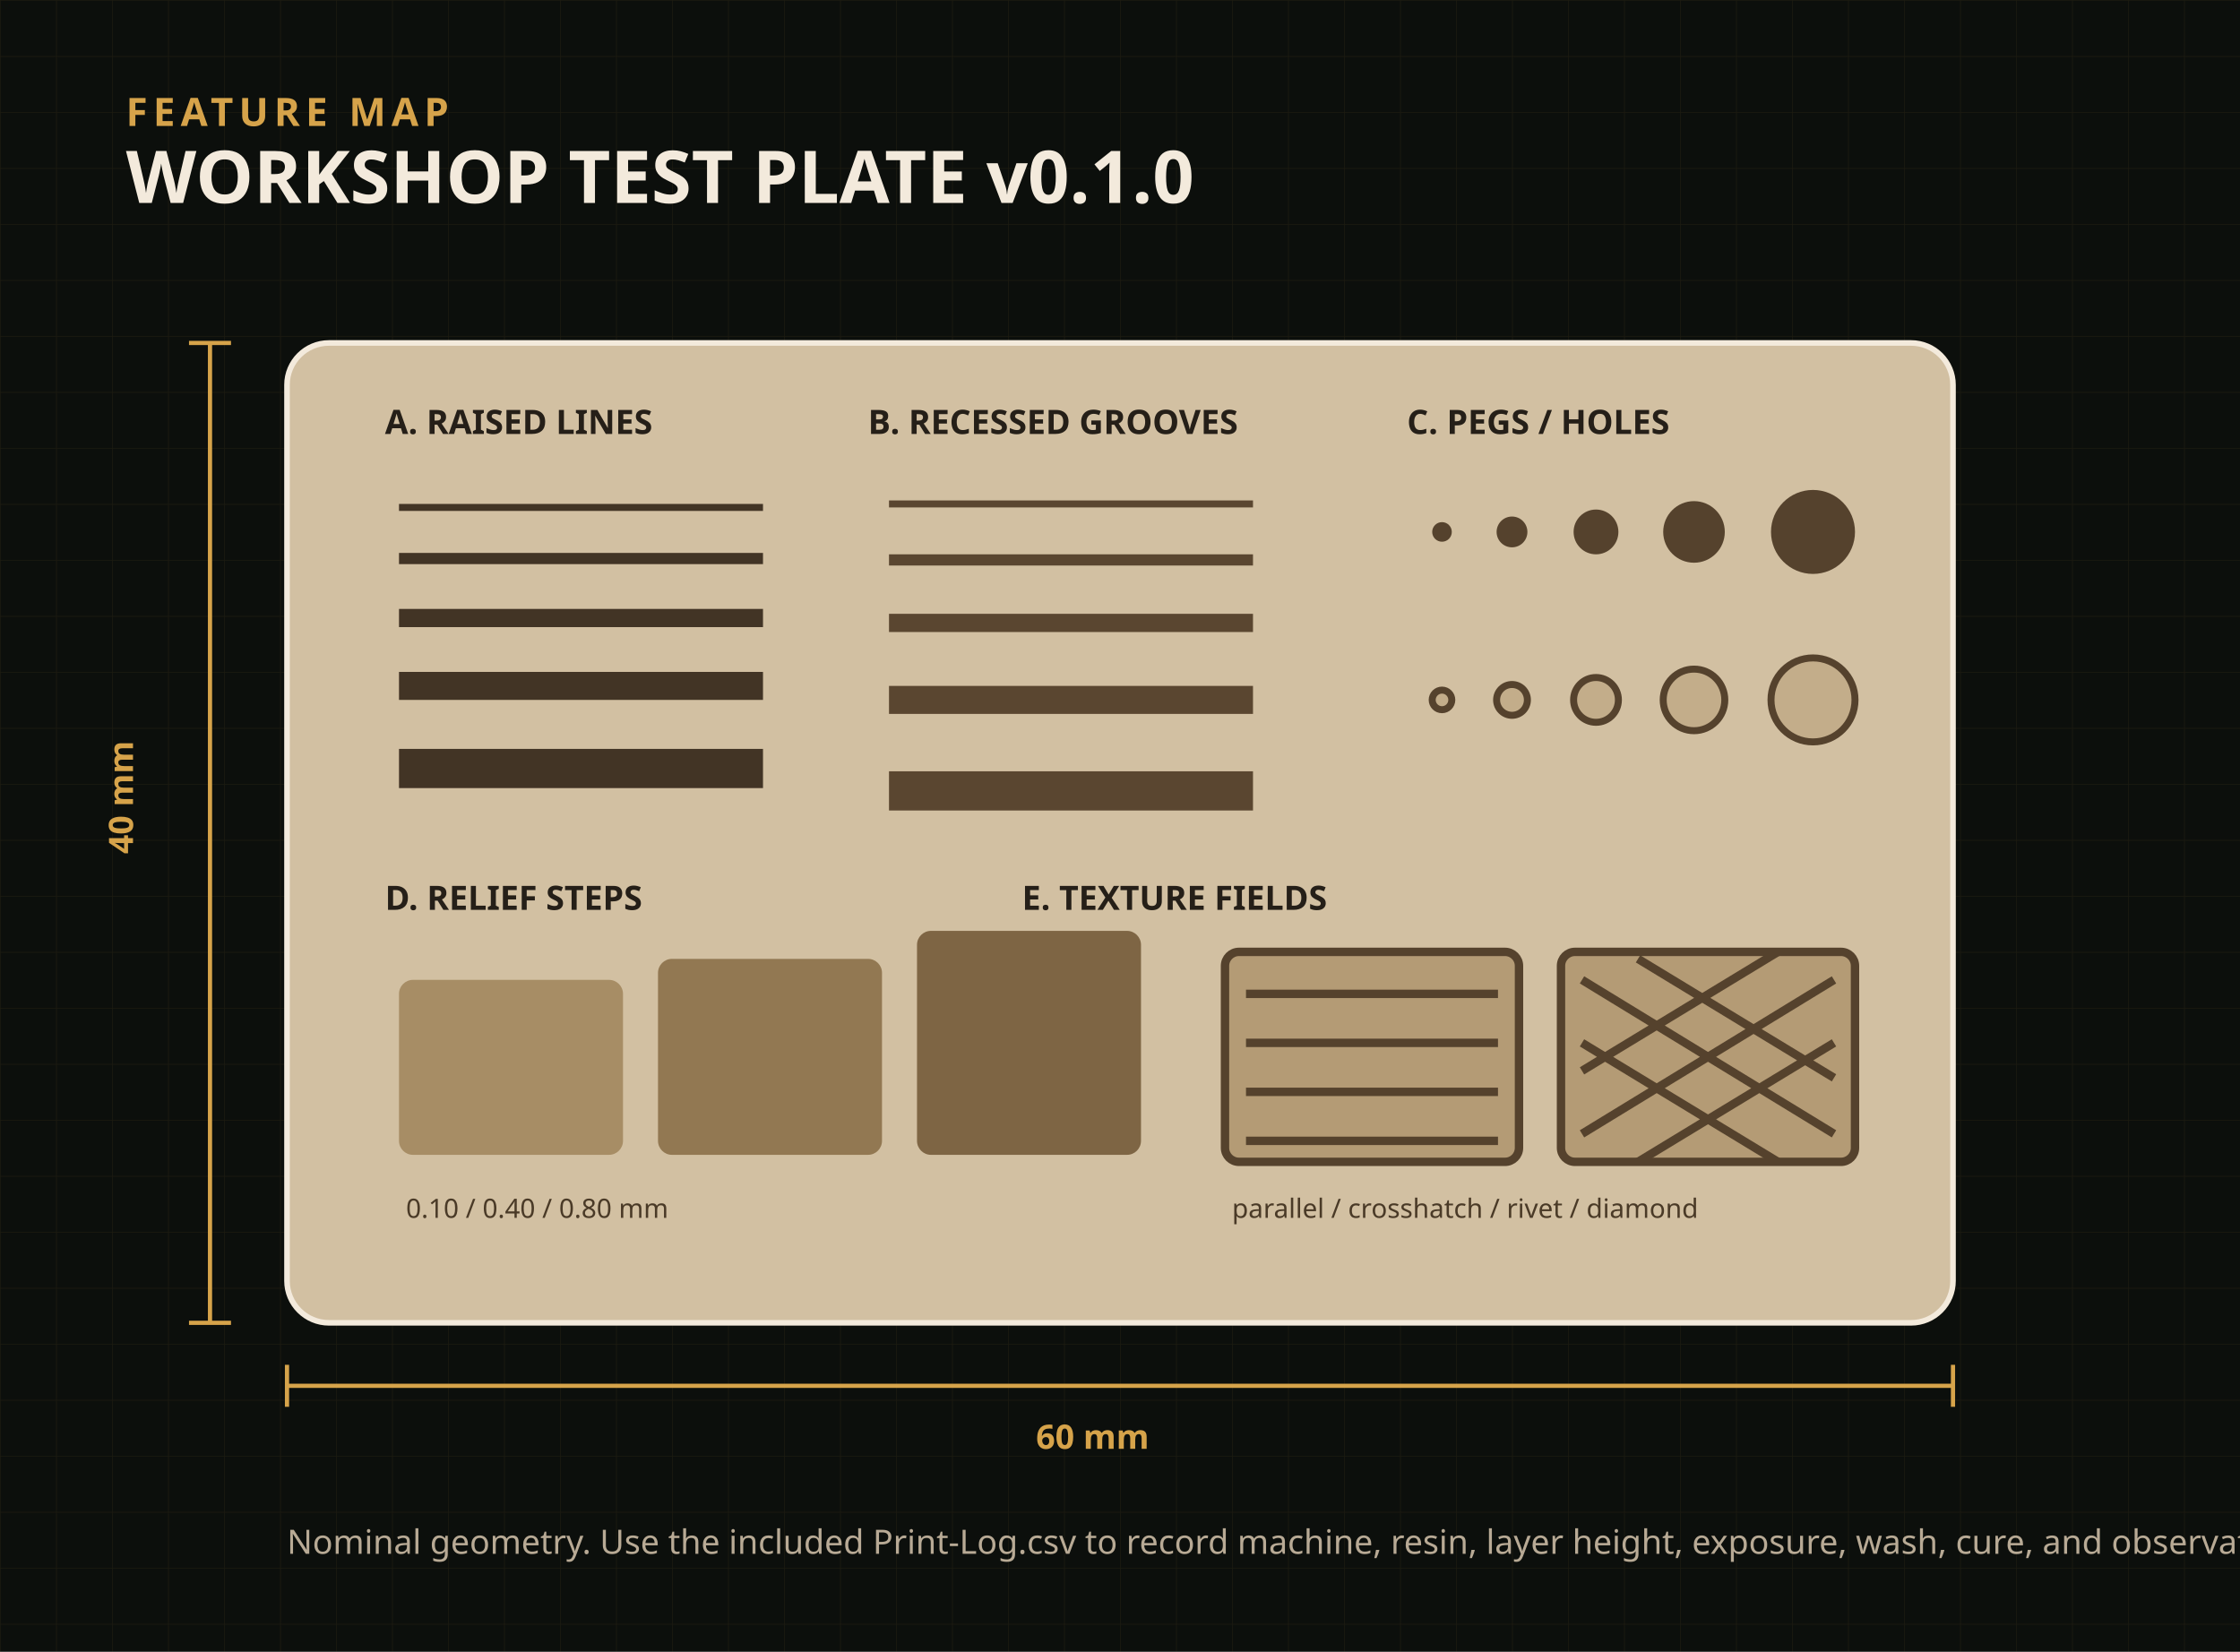
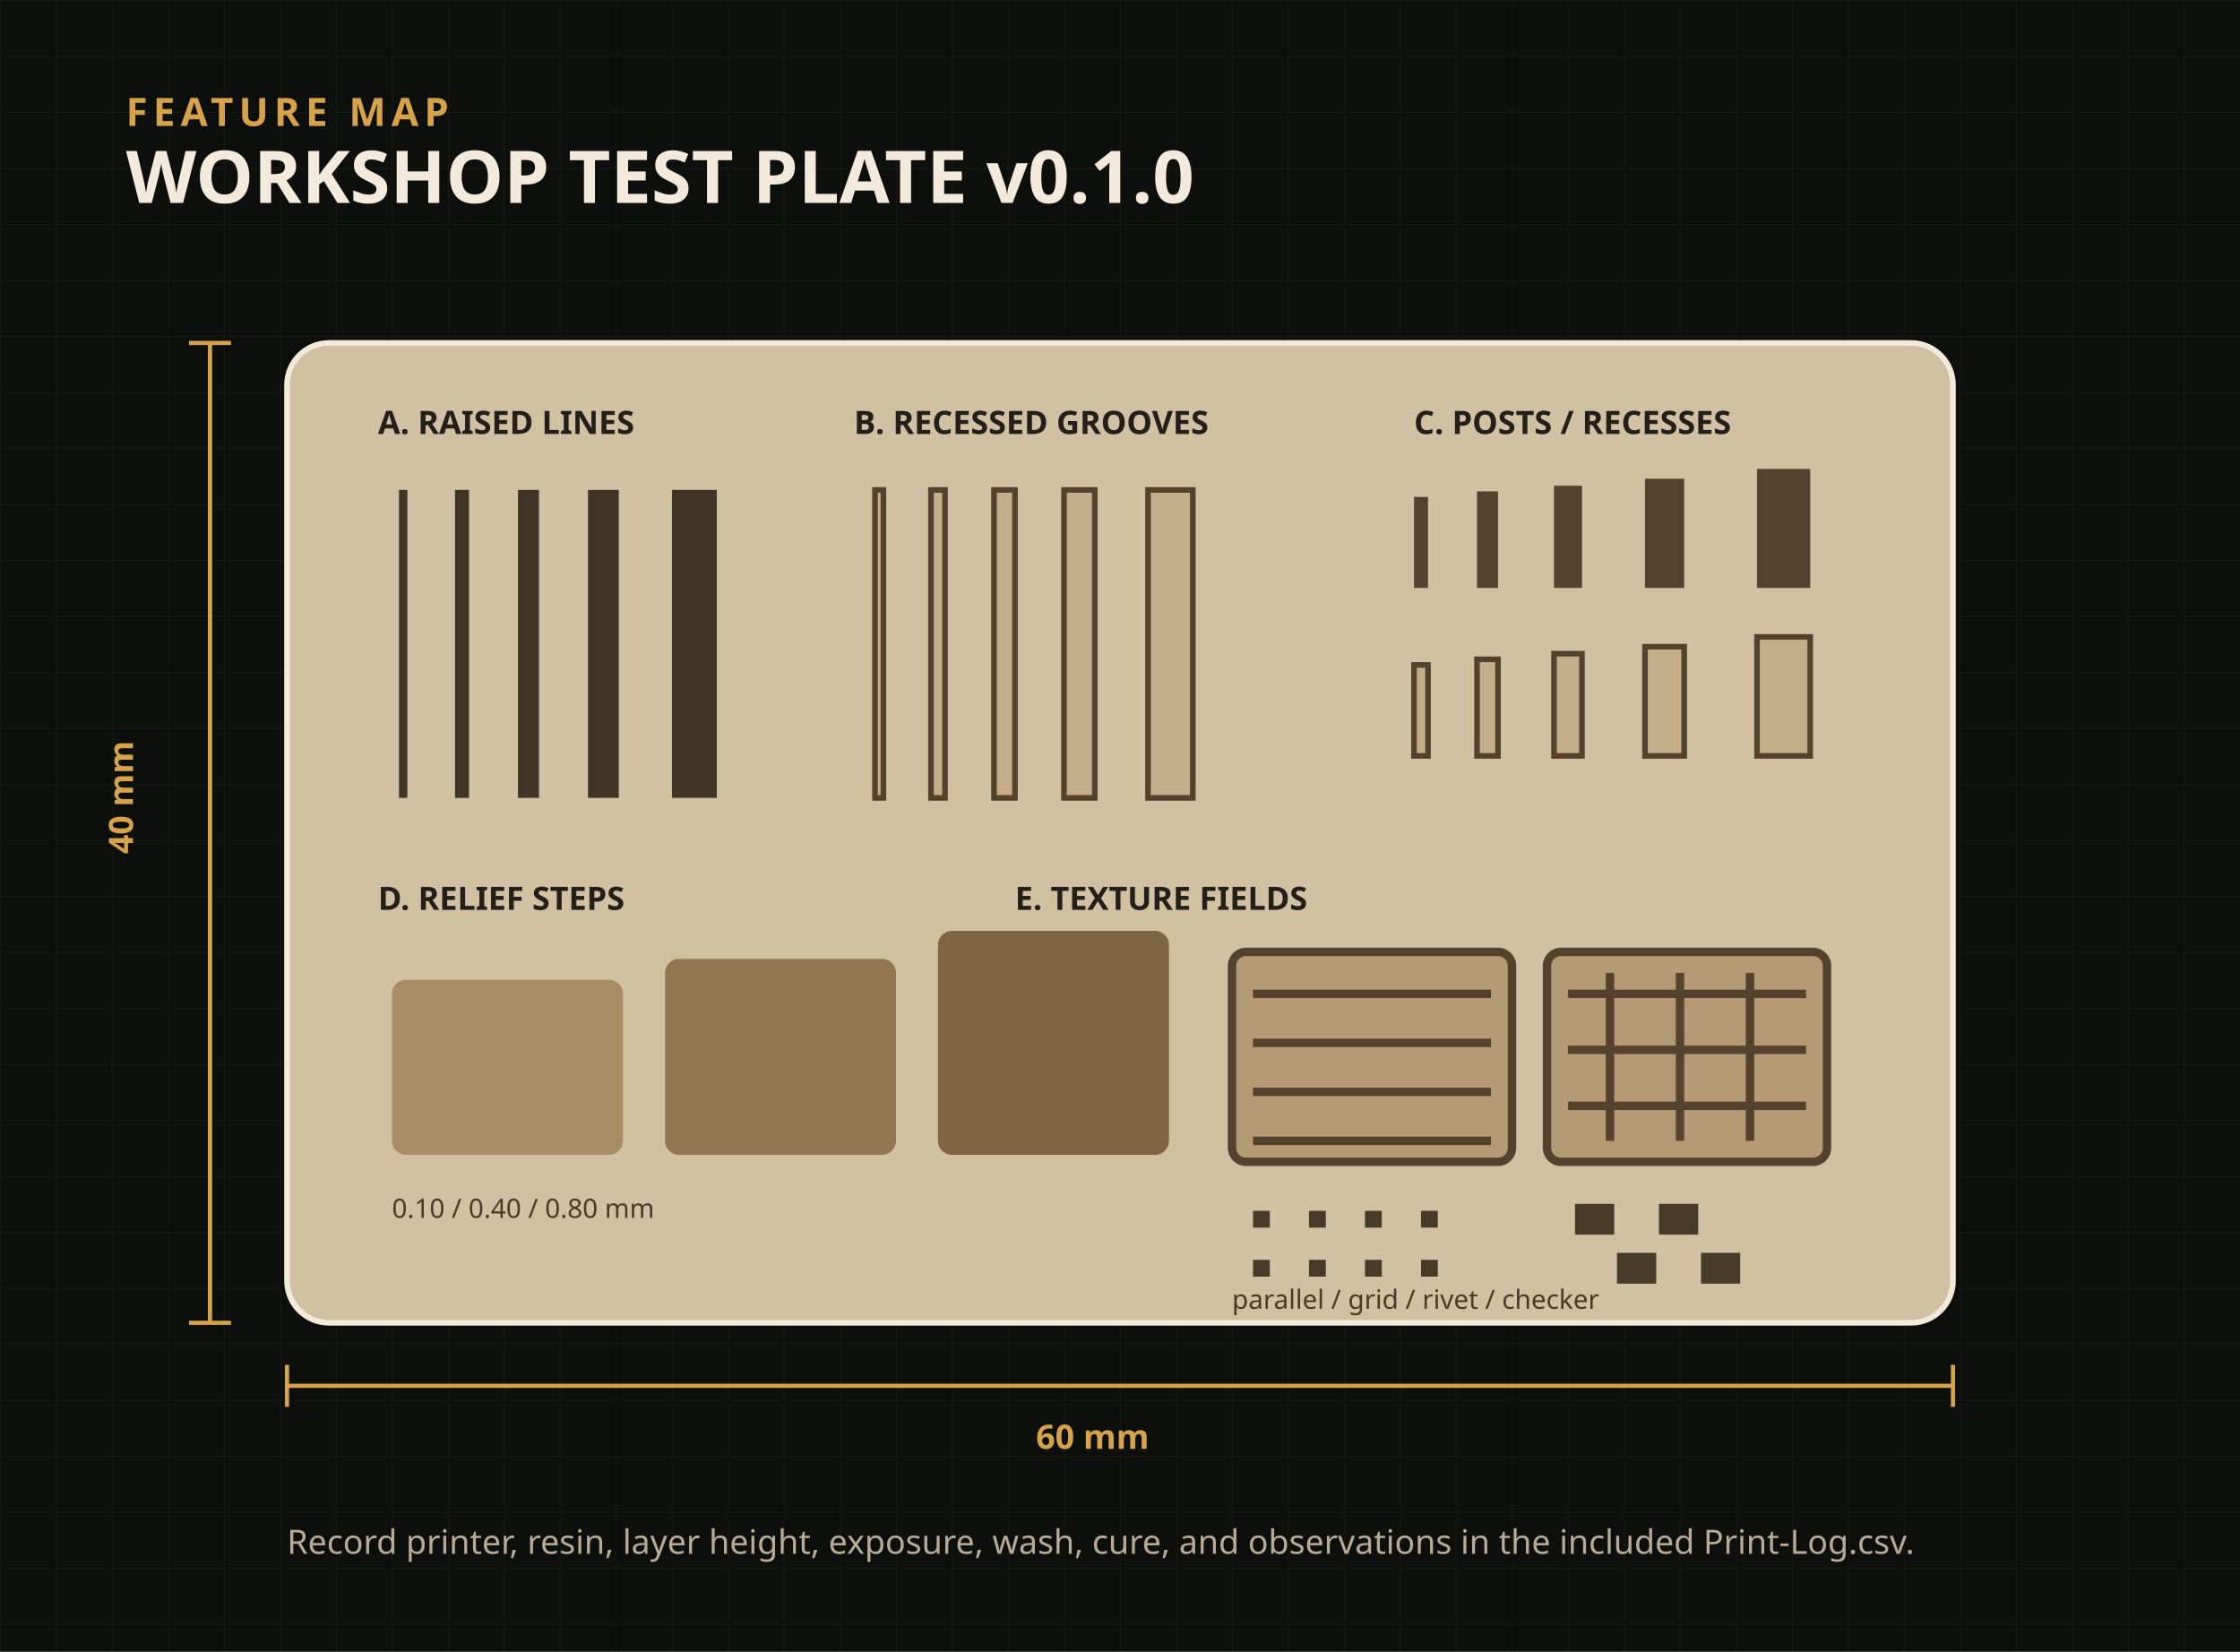
<svg xmlns="http://www.w3.org/2000/svg" viewBox="0 0 1600 1180" role="img" aria-labelledby="title desc">
  <defs>
    <pattern id="grid" width="40" height="40" patternUnits="userSpaceOnUse">
      <path d="M40 0H0V40" fill="none" stroke="#d6a34a" stroke-opacity=".08" />
    </pattern>
  </defs>
  <rect width="1600" height="1180" fill="#0c0f0c" />
  <rect width="1600" height="1180" fill="url(#grid)" />
  <text x="90" y="90" fill="#d6a34a" font-family="system-ui,sans-serif" font-size="28" font-weight="800" letter-spacing="4">FEATURE MAP</text>
  <text x="90" y="145" fill="#f3eadc" font-family="system-ui,sans-serif" font-size="52" font-weight="850">WORKSHOP TEST PLATE v0.1.0</text>
  <g transform="translate(205 245)">
    <rect width="1190" height="700" rx="30" fill="#d2c0a2" stroke="#f3eadc" stroke-width="4" />
    <g font-family="system-ui,sans-serif" fill="#251f18">
-       <text x="70" y="65" font-size="24" font-weight="800">A. RAISED LINES</text>
-       <text x="415" y="65" font-size="24" font-weight="800">B. RECESSED GROOVES</text>
-       <text x="800" y="65" font-size="24" font-weight="800">C. PEGS / HOLES</text>
+       <text x="65" y="65" font-size="23" font-weight="800">A. RAISED LINES</text>
+       <text x="405" y="65" font-size="23" font-weight="800">B. RECESSED GROOVES</text>
+       <text x="805" y="65" font-size="23" font-weight="800">C. POSTS / RECESSES</text>
    </g>
    <g fill="#423425">
-       <rect x="80" y="115" width="260" height="5" />
-       <rect x="80" y="150" width="260" height="8" />
-       <rect x="80" y="190" width="260" height="13" />
-       <rect x="80" y="235" width="260" height="20" />
-       <rect x="80" y="290" width="260" height="28" />
+       <rect x="80" y="105" width="6" height="220" />
+       <rect x="120" y="105" width="10" height="220" />
+       <rect x="165" y="105" width="15" height="220" />
+       <rect x="215" y="105" width="22" height="220" />
+       <rect x="275" y="105" width="32" height="220" />
    </g>
-     <g stroke="#5a4630" fill="none">
-       <path d="M430 115h260" stroke-width="5" />
-       <path d="M430 155h260" stroke-width="8" />
-       <path d="M430 200h260" stroke-width="13" />
-       <path d="M430 255h260" stroke-width="20" />
-       <path d="M430 320h260" stroke-width="28" />
+     <g fill="#c3ad8a" stroke="#55422d" stroke-width="4">
+       <rect x="420" y="105" width="6" height="220" />
+       <rect x="460" y="105" width="10" height="220" />
+       <rect x="505" y="105" width="15" height="220" />
+       <rect x="555" y="105" width="22" height="220" />
+       <rect x="615" y="105" width="32" height="220" />
    </g>
    <g fill="#55422d">
-       <circle cx="825" cy="135" r="7" />
-       <circle cx="875" cy="135" r="11" />
-       <circle cx="935" cy="135" r="16" />
-       <circle cx="1005" cy="135" r="22" />
-       <circle cx="1090" cy="135" r="30" />
+       <rect x="805" y="110" width="10" height="65" />
+       <rect x="850" y="106" width="15" height="69" />
+       <rect x="905" y="102" width="20" height="73" />
+       <rect x="970" y="97" width="28" height="78" />
+       <rect x="1050" y="90" width="38" height="85" />
    </g>
-     <g fill="#c3ad8a" stroke="#55422d" stroke-width="5">
-       <circle cx="825" cy="255" r="7" />
-       <circle cx="875" cy="255" r="11" />
-       <circle cx="935" cy="255" r="16" />
-       <circle cx="1005" cy="255" r="22" />
-       <circle cx="1090" cy="255" r="30" />
+     <g fill="#c3ad8a" stroke="#55422d" stroke-width="4">
+       <rect x="805" y="230" width="10" height="65" />
+       <rect x="850" y="226" width="15" height="69" />
+       <rect x="905" y="222" width="20" height="73" />
+       <rect x="970" y="217" width="28" height="78" />
+       <rect x="1050" y="210" width="38" height="85" />
    </g>
    <g font-family="system-ui,sans-serif" fill="#251f18">
-       <text x="70" y="405" font-size="24" font-weight="800">D. RELIEF STEPS</text>
-       <text x="525" y="405" font-size="24" font-weight="800">E. TEXTURE FIELDS</text>
+       <text x="65" y="405" font-size="23" font-weight="800">D. RELIEF STEPS</text>
+       <text x="520" y="405" font-size="23" font-weight="800">E. TEXTURE FIELDS</text>
    </g>
    <g>
-       <rect x="80" y="455" width="160" height="125" rx="10" fill="#a78d65" />
-       <rect x="265" y="440" width="160" height="140" rx="10" fill="#927852" />
-       <rect x="450" y="420" width="160" height="160" rx="10" fill="#7e6544" />
+       <rect x="75" y="455" width="165" height="125" rx="10" fill="#a78d65" />
+       <rect x="270" y="440" width="165" height="140" rx="10" fill="#927852" />
+       <rect x="465" y="420" width="165" height="160" rx="10" fill="#7e6544" />
    </g>
    <g stroke="#55422d" fill="#b49b75" stroke-width="6">
-       <rect x="670" y="435" width="210" height="150" rx="10" />
-       <path d="M685 465h180M685 500h180M685 535h180M685 570h180" />
-       <rect x="910" y="435" width="210" height="150" rx="10" />
-       <path d="M925 455l180 110M925 500l140 85M965 440l140 85M925 565l180-110M925 520l140-85M965 585l140-85" />
+       <rect x="675" y="435" width="200" height="150" rx="10" />
+       <path d="M690 465h170M690 500h170M690 535h170M690 570h170" />
+       <rect x="900" y="435" width="200" height="150" rx="10" />
+       <path d="M915 465h170M915 505h170M915 545h170M945 450v120M995 450v120M1045 450v120" />
+     </g>
+     <g fill="#493a28">
+       <rect x="690" y="620" width="12" height="12" />
+       <rect x="730" y="620" width="12" height="12" />
+       <rect x="770" y="620" width="12" height="12" />
+       <rect x="810" y="620" width="12" height="12" />
+       <rect x="690" y="655" width="12" height="12" />
+       <rect x="730" y="655" width="12" height="12" />
+       <rect x="770" y="655" width="12" height="12" />
+       <rect x="810" y="655" width="12" height="12" />
+       <rect x="920" y="615" width="28" height="22" />
+       <rect x="980" y="615" width="28" height="22" />
+       <rect x="950" y="650" width="28" height="22" />
+       <rect x="1010" y="650" width="28" height="22" />
    </g>
    <g font-family="system-ui,sans-serif" font-size="19" fill="#4a3a27">
-       <text x="85" y="625">0.10 / 0.40 / 0.80 mm</text>
-       <text x="675" y="625">parallel / crosshatch / rivet / diamond</text>
+       <text x="75" y="625">0.10 / 0.40 / 0.80 mm</text>
+       <text x="675" y="690">parallel / grid / rivet / checker</text>
    </g>
  </g>
  <g stroke="#d6a34a" stroke-width="3" fill="none">
    <path d="M205 990h1190M205 975v30M1395 975v30" />
    <path d="M150 245v700M135 245h30M135 945h30" />
  </g>
  <g fill="#d6a34a" font-family="system-ui,sans-serif" font-size="24" font-weight="750">
    <text x="740" y="1035">60 mm</text>
    <text x="95" y="610" transform="rotate(-90 95 610)">40 mm</text>
  </g>
-   <text x="205" y="1110" fill="#b8aa95" font-family="system-ui,sans-serif" font-size="24">Nominal geometry. Use the included Print-Log.csv to record machine, resin, layer height, exposure, wash, cure, and observations.</text>
+   <text x="205" y="1110" fill="#b8aa95" font-family="system-ui,sans-serif" font-size="24">Record printer, resin, layer height, exposure, wash, cure, and observations in the included Print-Log.csv.</text>
</svg>
